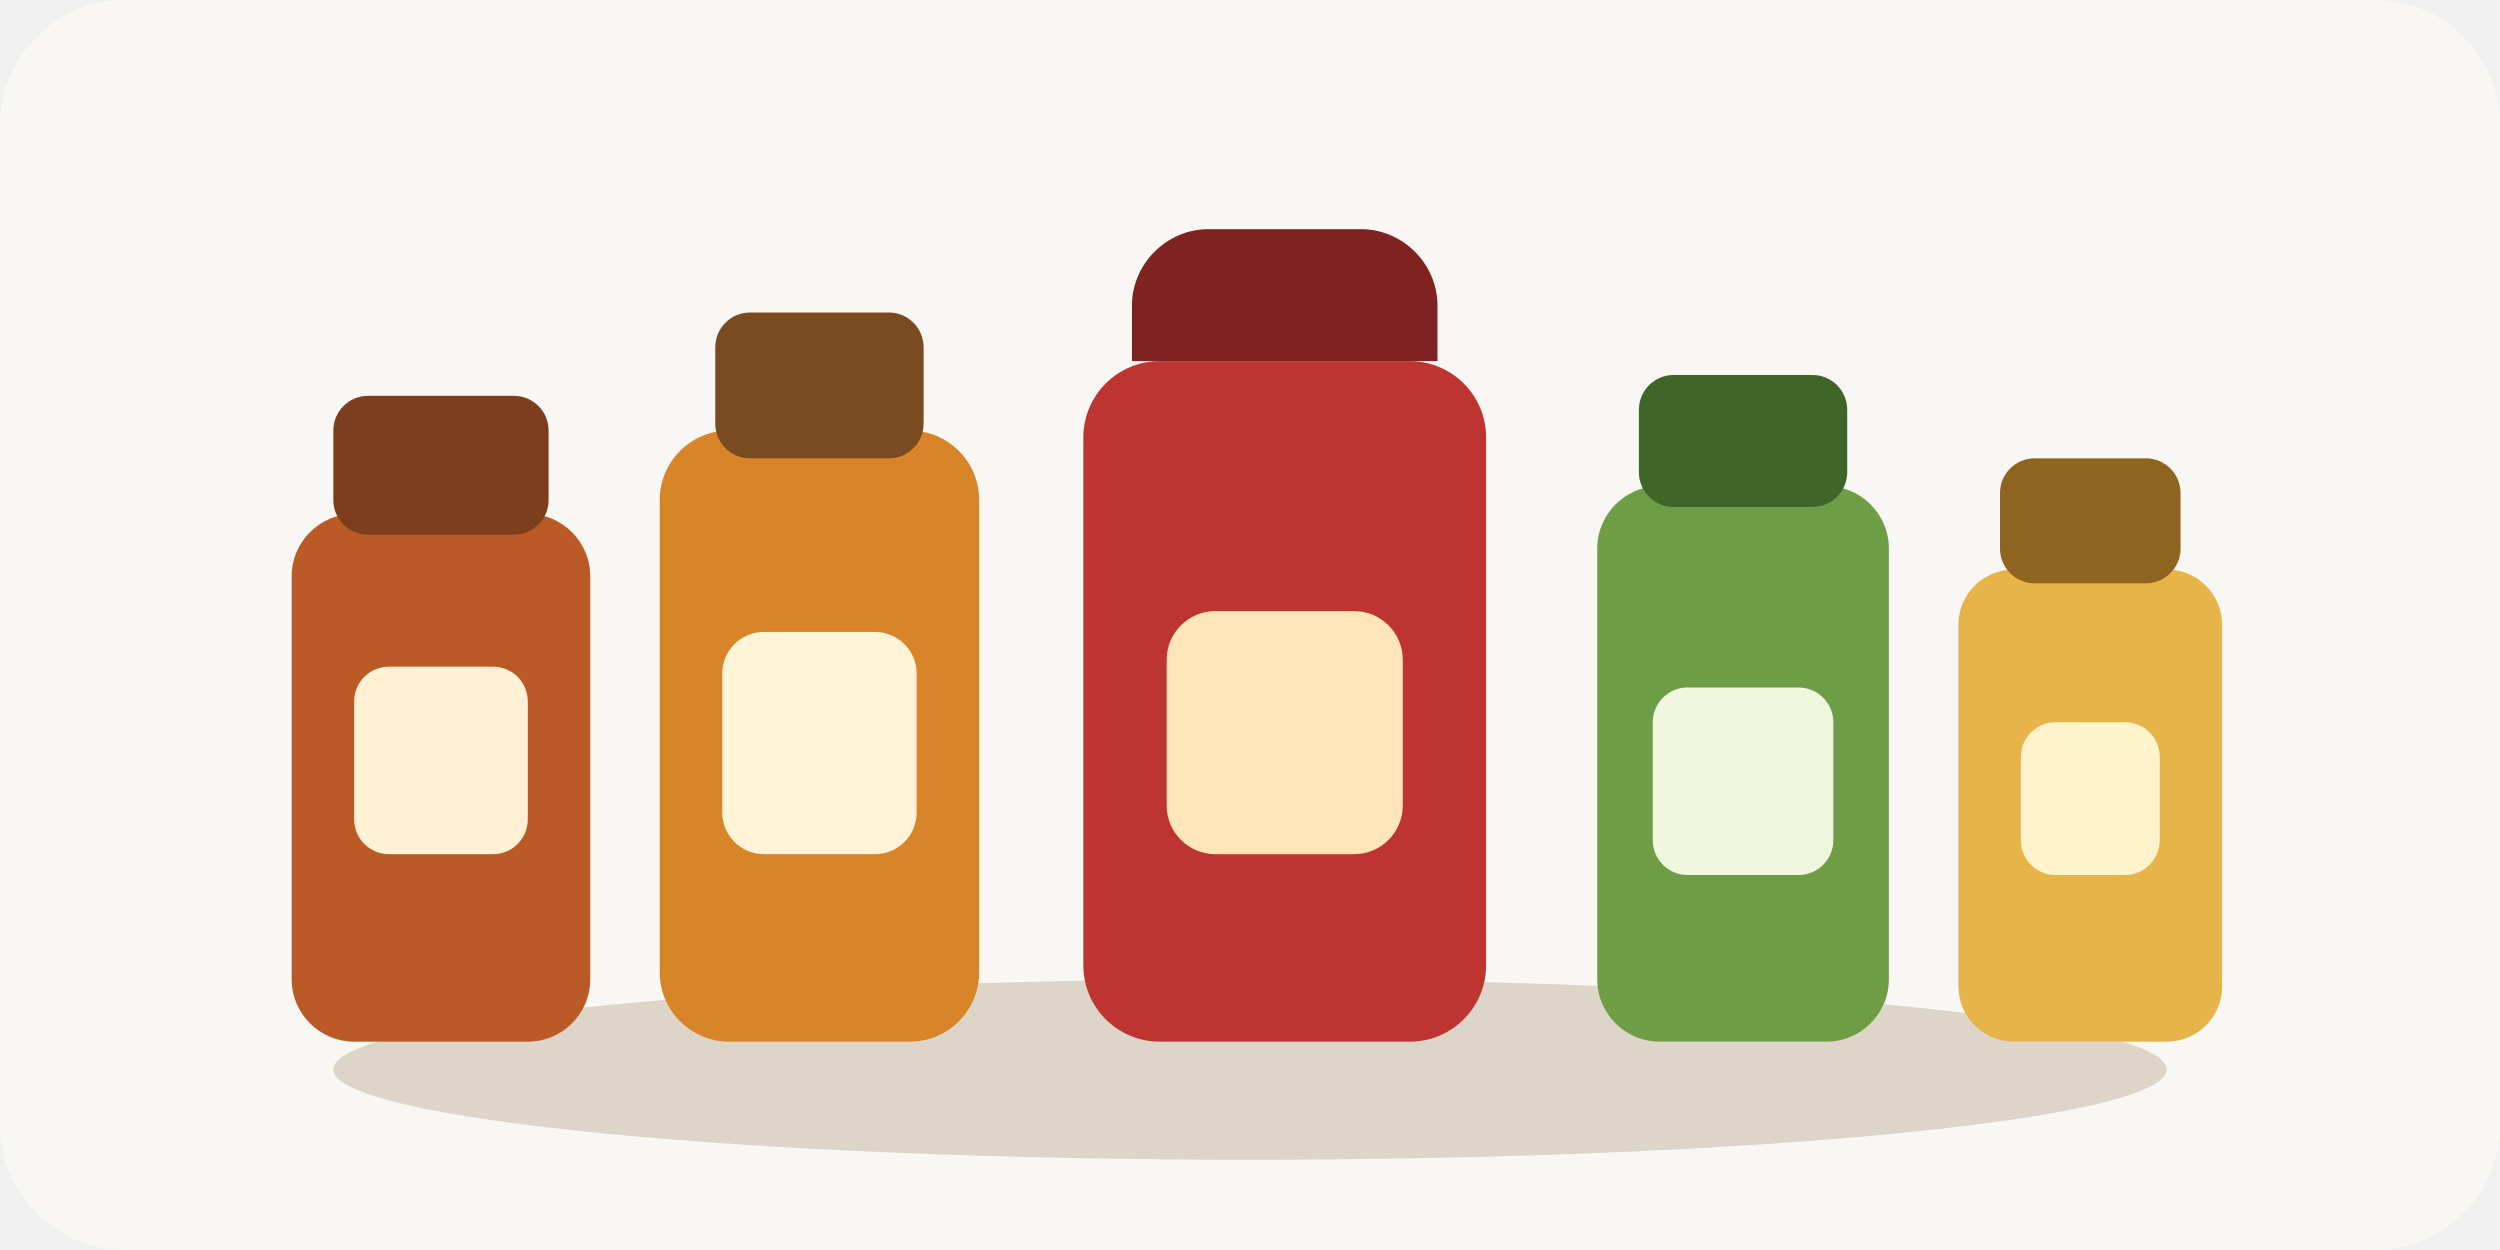
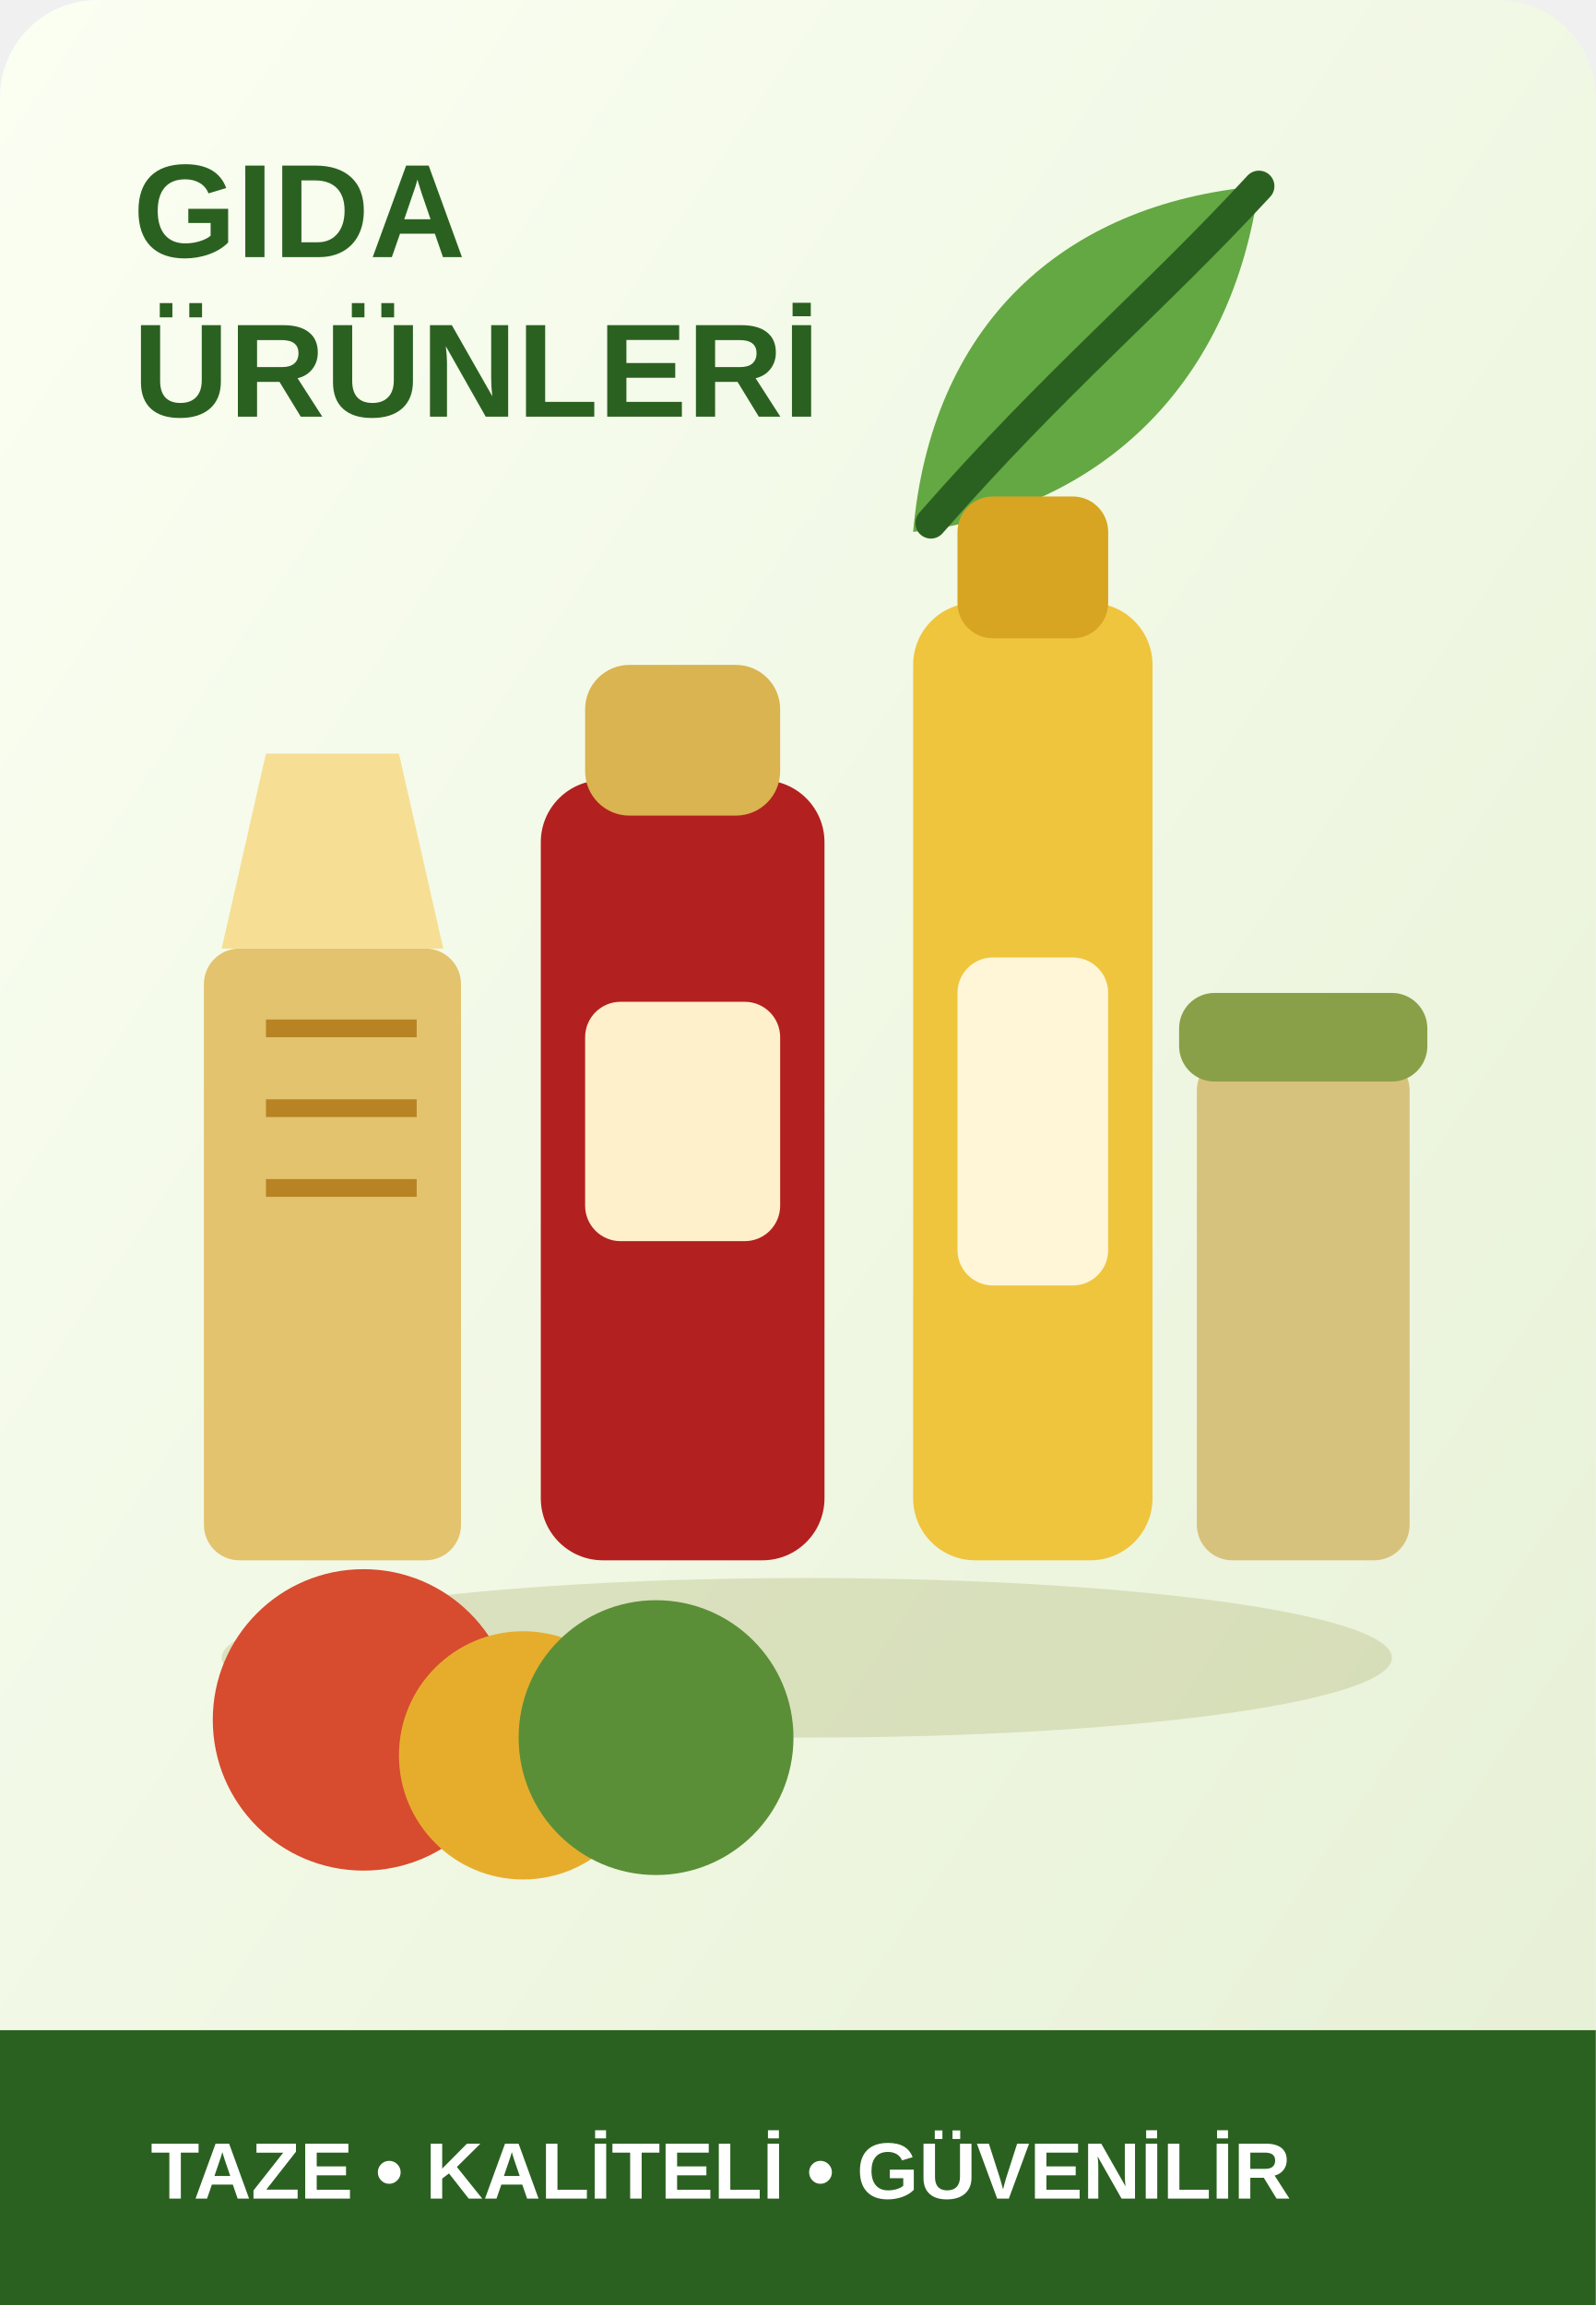
- <svg xmlns="http://www.w3.org/2000/svg" viewBox="0 0 360 180" role="img" aria-label="Food product group">
-   <rect width="360" height="180" rx="18" fill="#f8f7f3" />
-   <ellipse cx="180" cy="154" rx="132" ry="13" fill="#ddd6c8" />
-   <rect x="42" y="74" width="43" height="76" rx="9" fill="#ba5b27" />
-   <rect x="48" y="57" width="31" height="20" rx="5" fill="#7d3e1d" />
-   <rect x="51" y="96" width="25" height="27" rx="5" fill="#fff1d4" />
-   <rect x="95" y="62" width="46" height="88" rx="10" fill="#d78528" />
-   <rect x="103" y="45" width="30" height="21" rx="5" fill="#7a4a20" />
-   <rect x="104" y="91" width="28" height="32" rx="6" fill="#fff3d8" />
-   <rect x="156" y="52" width="58" height="98" rx="11" fill="#bd3430" />
-   <path d="M163 52h44v-8c0-6-5-11-11-11h-22c-6 0-11 5-11 11z" fill="#7e2321" />
-   <rect x="168" y="88" width="34" height="35" rx="7" fill="#ffe6ba" />
-   <rect x="230" y="70" width="42" height="80" rx="9" fill="#6f9d46" />
-   <rect x="236" y="54" width="30" height="19" rx="5" fill="#3f6528" />
-   <rect x="238" y="99" width="26" height="27" rx="5" fill="#eff7df" />
-   <rect x="282" y="82" width="38" height="68" rx="8" fill="#e7b44a" />
-   <rect x="288" y="66" width="26" height="18" rx="5" fill="#8f6320" />
-   <rect x="291" y="104" width="20" height="22" rx="5" fill="#fff3cc" />
+ <svg xmlns="http://www.w3.org/2000/svg" viewBox="0 0 360 520" role="img" aria-label="Gıda ürünleri">
+   <defs>
+     <linearGradient id="bg" x1="0" x2="1" y1="0" y2="1">
+       <stop stop-color="#fbfff3" />
+       <stop offset="1" stop-color="#e6f0d5" />
+     </linearGradient>
+   </defs>
+   <rect width="360" height="520" rx="22" fill="url(#bg)" />
+   <text x="30" y="58" font-family="Arial, sans-serif" font-size="30" font-weight="900" fill="#2b6120">GIDA</text>
+   <text x="30" y="94" font-family="Arial, sans-serif" font-size="30" font-weight="900" fill="#2b6120">ÜRÜNLERİ</text>
+   <path d="M284 42c-45 4-74 32-78 78 43-5 72-34 78-78z" fill="#63a842" />
+   <path d="M210 118c28-32 50-50 74-76" stroke="#2b6120" stroke-width="7" fill="none" stroke-linecap="round" />
+   <ellipse cx="182" cy="374" rx="132" ry="18" fill="#b3b878" opacity=".35" />
+   <rect x="46" y="214" width="58" height="138" rx="8" fill="#e3c36d" />
+   <path d="M50 214h50l-10-44H60z" fill="#f6df94" />
+   <path d="M60 232h34M60 250h34M60 268h34" stroke="#b78323" stroke-width="4" />
+   <rect x="122" y="176" width="64" height="176" rx="14" fill="#b32020" />
+   <rect x="132" y="150" width="44" height="34" rx="10" fill="#d9b450" />
+   <rect x="132" y="226" width="44" height="54" rx="8" fill="#fff0cc" />
+   <rect x="206" y="136" width="54" height="216" rx="14" fill="#efc53d" />
+   <rect x="216" y="112" width="34" height="32" rx="8" fill="#d7a522" />
+   <rect x="216" y="216" width="34" height="74" rx="8" fill="#fff6d8" />
+   <rect x="270" y="238" width="48" height="114" rx="8" fill="#d7c27d" />
+   <rect x="266" y="224" width="56" height="20" rx="8" fill="#8aa048" />
+   <circle cx="82" cy="388" r="34" fill="#d74b2e" />
+   <circle cx="118" cy="396" r="28" fill="#e6ad2d" />
+   <circle cx="148" cy="392" r="31" fill="#5b8f37" />
+   <rect y="458" width="360" height="62" fill="#2b6120" />
+   <text x="34" y="496" font-family="Arial, sans-serif" font-size="18" font-weight="900" fill="#fff">TAZE  •  KALİTELİ  •  GÜVENİLİR</text>
</svg>
